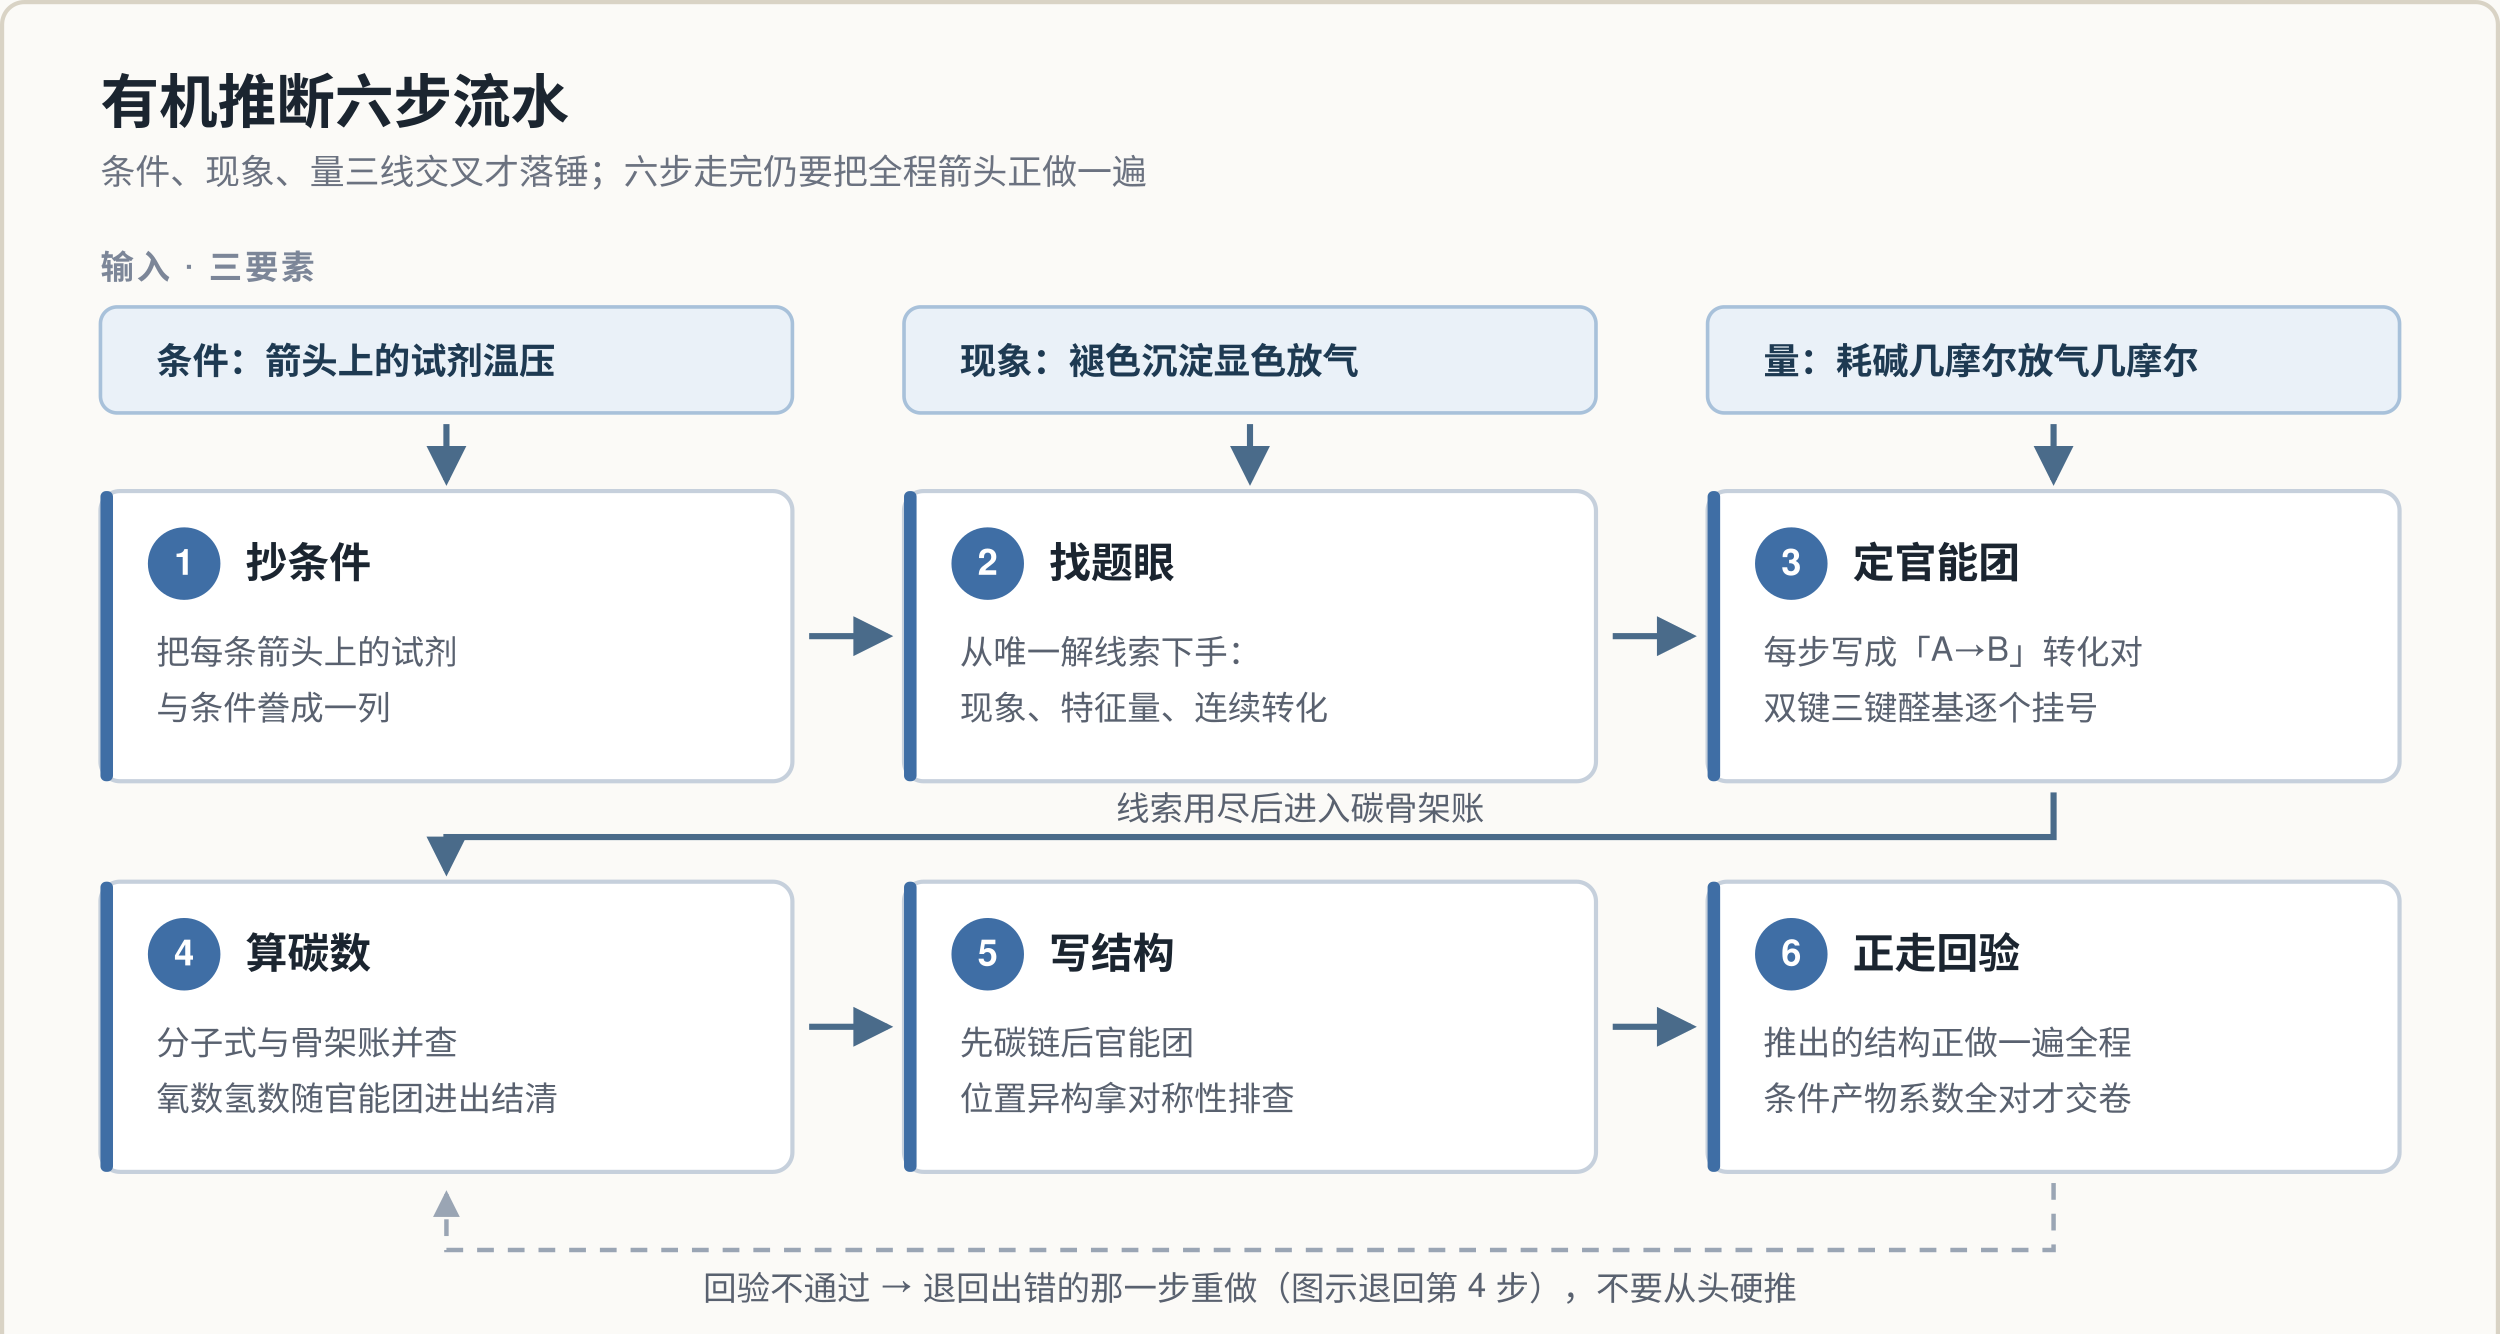
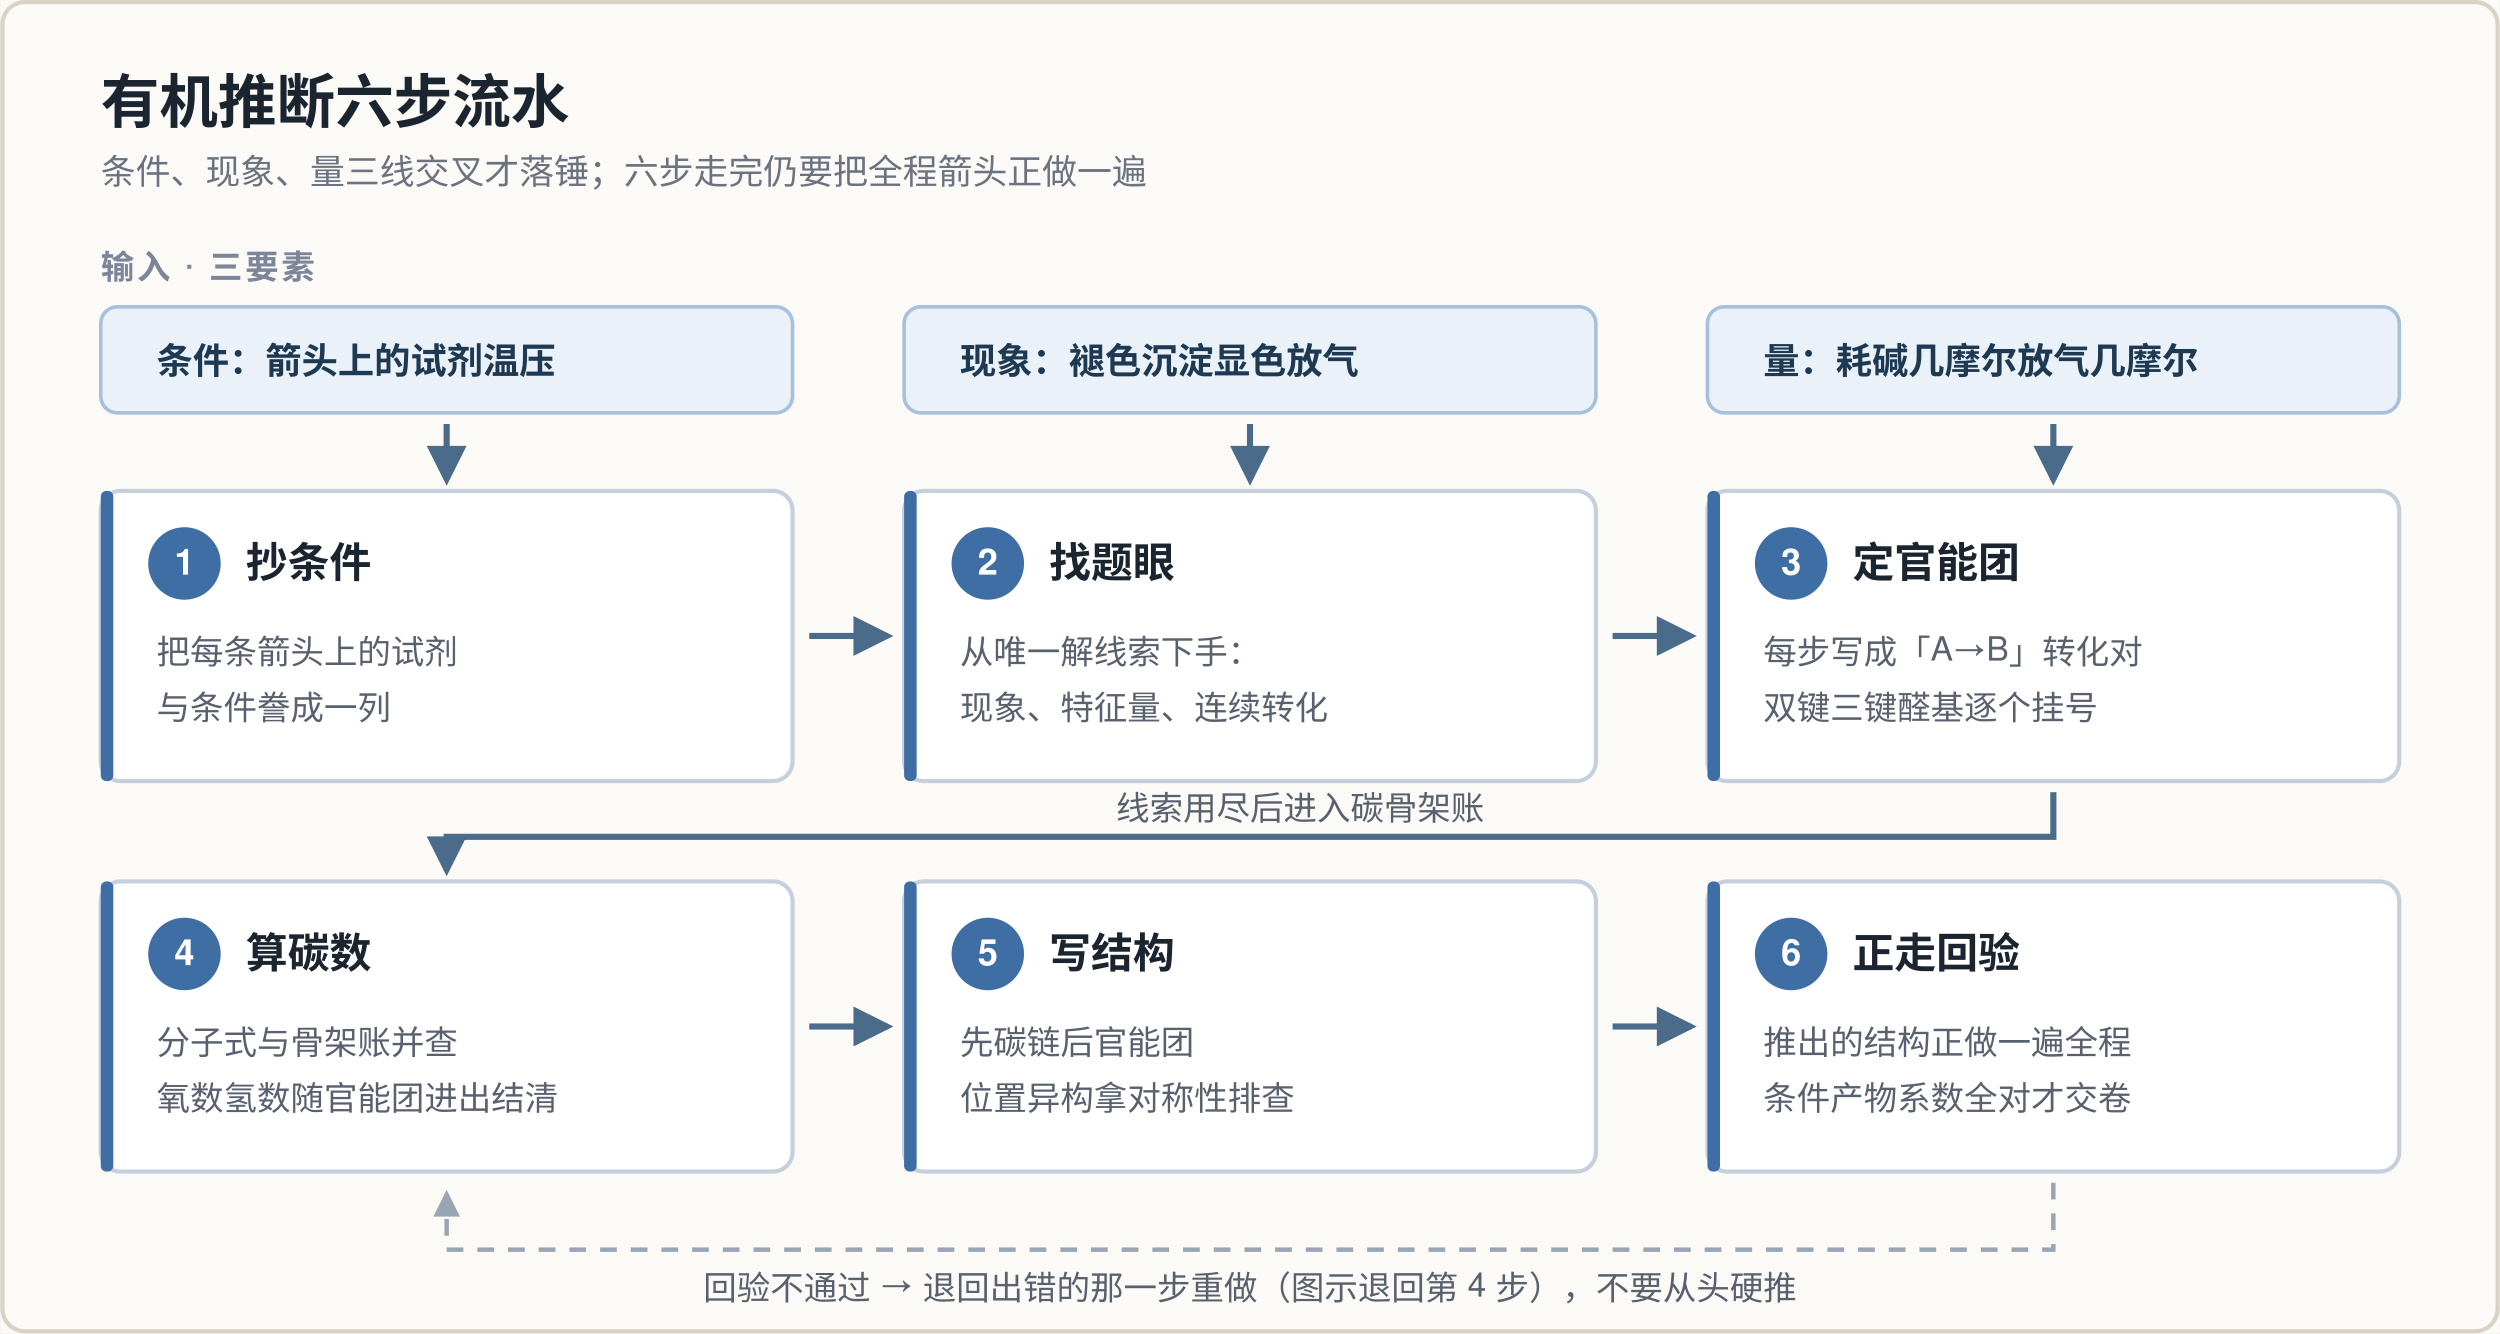
- <svg xmlns="http://www.w3.org/2000/svg" viewBox="0 0 896 478" width="896" height="478" role="img" aria-label="有机推断六步流水框图：输入条件、现象、量三要素，经抄条件、找题眼、定官能团、算碳数、写结构、正走回验六步，最后闭环回验。">
+ <svg xmlns="http://www.w3.org/2000/svg" viewBox="0 0 896 478" width="735" height="392" role="img" aria-label="有机推断六步流水框图：输入条件、现象、量三要素，经抄条件、找题眼、定官能团、算碳数、写结构、正走回验六步，最后闭环回验。">
  <style>
    .bg { fill: #fbfaf7; }
    .frame { fill: none; stroke: #d9d3c5; stroke-width: 1.5; }
    .t-title { font: 700 21px/1 "Helvetica Neue", Helvetica, Arial, "Noto Sans CJK SC", "Source Han Sans SC", "PingFang SC", "Microsoft YaHei", sans-serif; fill: #1b2530; }
    .t-cap { font: 600 12px/1 "Helvetica Neue", Helvetica, Arial, "Noto Sans CJK SC", "Source Han Sans SC", "PingFang SC", "Microsoft YaHei", sans-serif; fill: #7c8698; letter-spacing: 0.08em; }
    .t-sub { font: 400 12.5px/1 "Helvetica Neue", Helvetica, Arial, "Noto Sans CJK SC", "Source Han Sans SC", "PingFang SC", "Microsoft YaHei", sans-serif; fill: #6b7280; }
    .t-chip { font: 600 13px/1 "Helvetica Neue", Helvetica, Arial, "Noto Sans CJK SC", "Source Han Sans SC", "PingFang SC", "Microsoft YaHei", sans-serif; fill: #1e3a52; }
    .t-box { font: 600 15px/1 "Helvetica Neue", Helvetica, Arial, "Noto Sans CJK SC", "Source Han Sans SC", "PingFang SC", "Microsoft YaHei", sans-serif; fill: #1b2530; }
    .t-hint { font: 400 12px/1 "Helvetica Neue", Helvetica, Arial, "Noto Sans CJK SC", "Source Han Sans SC", "PingFang SC", "Microsoft YaHei", sans-serif; fill: #59616f; }
    .t-num { font: 700 13px/1 "Helvetica Neue", Helvetica, Arial, sans-serif; fill: #ffffff; }
    .t-note { font: 400 12.5px/1 "Helvetica Neue", Helvetica, Arial, "Noto Sans CJK SC", "Source Han Sans SC", "PingFang SC", "Microsoft YaHei", sans-serif; fill: #4b5563; }
    .box { fill: #ffffff; stroke: #c6d0dc; stroke-width: 1.5; }
    .boxaccent { fill: #3f6ea5; }
    .chip { fill: #eaf1f8; stroke: #a8c1da; stroke-width: 1.3; }
    .arrow { fill: none; stroke: #4a6b8a; stroke-width: 2.2; marker-end: url(#ah); }
    .feedback { fill: none; stroke: #9aa5b4; stroke-width: 1.6; stroke-dasharray: 6 5; marker-end: url(#ahg); }
  </style>
  <defs>
    <marker id="ah" viewBox="0 0 10 10" refX="8.5" refY="5" markerWidth="6.5" markerHeight="6.5" orient="auto-start-reverse">
      <path d="M0,0 L10,5 L0,10 z" fill="#4a6b8a" />
    </marker>
    <marker id="ahg" viewBox="0 0 10 10" refX="8.5" refY="5" markerWidth="6" markerHeight="6" orient="auto-start-reverse">
      <path d="M0,0 L10,5 L0,10 z" fill="#9aa5b4" />
    </marker>
  </defs>
-   <rect class="bg" x="0" y="0" width="896" height="540" />
-   <rect class="frame" x="0.75" y="0.75" width="894.5" height="538.5" rx="8" />
+   <rect class="bg" x="0" y="0" width="896" height="478" />
+   <rect class="frame" x="0.75" y="0.75" width="894.5" height="476.5" rx="8" />
  <text class="t-title" x="36" y="44">有机推断六步流水</text>
  <text class="t-sub" x="36" y="66">条件、现象、量三线交叉才落锤；六步走完仍要把全程箭头正做一遍</text>
  <text class="t-cap" x="36" y="100">输入 · 三要素</text>
  <rect class="chip" x="36" y="110" width="248" height="38" rx="6" />
  <text class="t-chip" x="56" y="134">条件：箭头上的试剂温压</text>
  <rect class="chip" x="324" y="110" width="248" height="38" rx="6" />
  <text class="t-chip" x="344" y="134">现象：褪色沉淀显色放气</text>
  <rect class="chip" x="612" y="110" width="248" height="38" rx="6" />
  <text class="t-chip" x="632" y="134">量：耗碱几摩尔放气几摩尔</text>
  <path class="arrow" d="M160 152 L160 172" />
  <path class="arrow" d="M448 152 L448 172" />
  <path class="arrow" d="M736 152 L736 172" />
  <rect class="box" x="36" y="176" width="248" height="104" rx="7" />
  <rect class="boxaccent" x="36" y="176" width="4.5" height="104" rx="2" />
  <circle cx="66" cy="202" r="13" fill="#3f6ea5" />
  <text class="t-num" x="66" y="206" text-anchor="middle">1</text>
  <text class="t-box" x="88" y="207">抄条件</text>
  <text class="t-hint" x="56" y="238">把每条箭头上的试剂</text>
  <text class="t-hint" x="56" y="258">与条件誊成一列</text>
  <path class="arrow" d="M290 228 L318 228" />
  <rect class="box" x="324" y="176" width="248" height="104" rx="7" />
  <rect class="boxaccent" x="324" y="176" width="4.5" height="104" rx="2" />
  <circle cx="354" cy="202" r="13" fill="#3f6ea5" />
  <text class="t-num" x="354" y="206" text-anchor="middle">2</text>
  <text class="t-box" x="376" y="207">找题眼</text>
  <text class="t-hint" x="344" y="238">从唯一解线索下手：</text>
  <text class="t-hint" x="344" y="258">现象、特征量、连续转化</text>
  <path class="arrow" d="M578 228 L606 228" />
  <rect class="box" x="612" y="176" width="248" height="104" rx="7" />
  <rect class="boxaccent" x="612" y="176" width="4.5" height="104" rx="2" />
  <circle cx="642" cy="202" r="13" fill="#3f6ea5" />
  <text class="t-num" x="642" y="206" text-anchor="middle">3</text>
  <text class="t-box" x="664" y="207">定官能团</text>
  <text class="t-hint" x="632" y="238">每步写成「A→B」转化对</text>
  <text class="t-hint" x="632" y="258">双键三键醛基逐个挂号</text>
  <path class="arrow" d="M736 284 L736 300 L160 300 L160 312" />
  <text class="t-hint" x="466" y="294" text-anchor="middle">线索用尽后进入碳骨架账</text>
  <rect class="box" x="36" y="316" width="248" height="104" rx="7" />
  <rect class="boxaccent" x="36" y="316" width="4.5" height="104" rx="2" />
  <circle cx="66" cy="342" r="13" fill="#3f6ea5" />
  <text class="t-num" x="66" y="346" text-anchor="middle">4</text>
  <text class="t-box" x="88" y="347">算碳数</text>
  <text class="t-hint" x="56" y="378">分子式与骨架账并查</text>
  <text class="t-hint" x="56" y="398">氧数氢数随官能团进出结清</text>
  <path class="arrow" d="M290 368 L318 368" />
  <rect class="box" x="324" y="316" width="248" height="104" rx="7" />
  <rect class="boxaccent" x="324" y="316" width="4.5" height="104" rx="2" />
  <circle cx="354" cy="342" r="13" fill="#3f6ea5" />
  <text class="t-num" x="354" y="346" text-anchor="middle">5</text>
  <text class="t-box" x="376" y="347">写结构</text>
  <text class="t-hint" x="344" y="378">先碳链后官能团</text>
  <text class="t-hint" x="344" y="398">位置异构拿对称性排查</text>
  <path class="arrow" d="M578 368 L606 368" />
  <rect class="box" x="612" y="316" width="248" height="104" rx="7" />
  <rect class="boxaccent" x="612" y="316" width="4.5" height="104" rx="2" />
  <circle cx="642" cy="342" r="13" fill="#3f6ea5" />
  <text class="t-num" x="642" y="346" text-anchor="middle">6</text>
  <text class="t-box" x="664" y="347">正走回验</text>
  <text class="t-hint" x="632" y="378">推出的结构正做一遍全程</text>
  <text class="t-hint" x="632" y="398">条件产物系数全对才交卷</text>
  <path class="feedback" d="M736 424 L736 448 L160 448 L160 428" />
  <text class="t-hint" x="448" y="466" text-anchor="middle">回验不通过 → 退回出错的那一步重做（图示退回第 4 步），不要从头硬推</text>
</svg>
